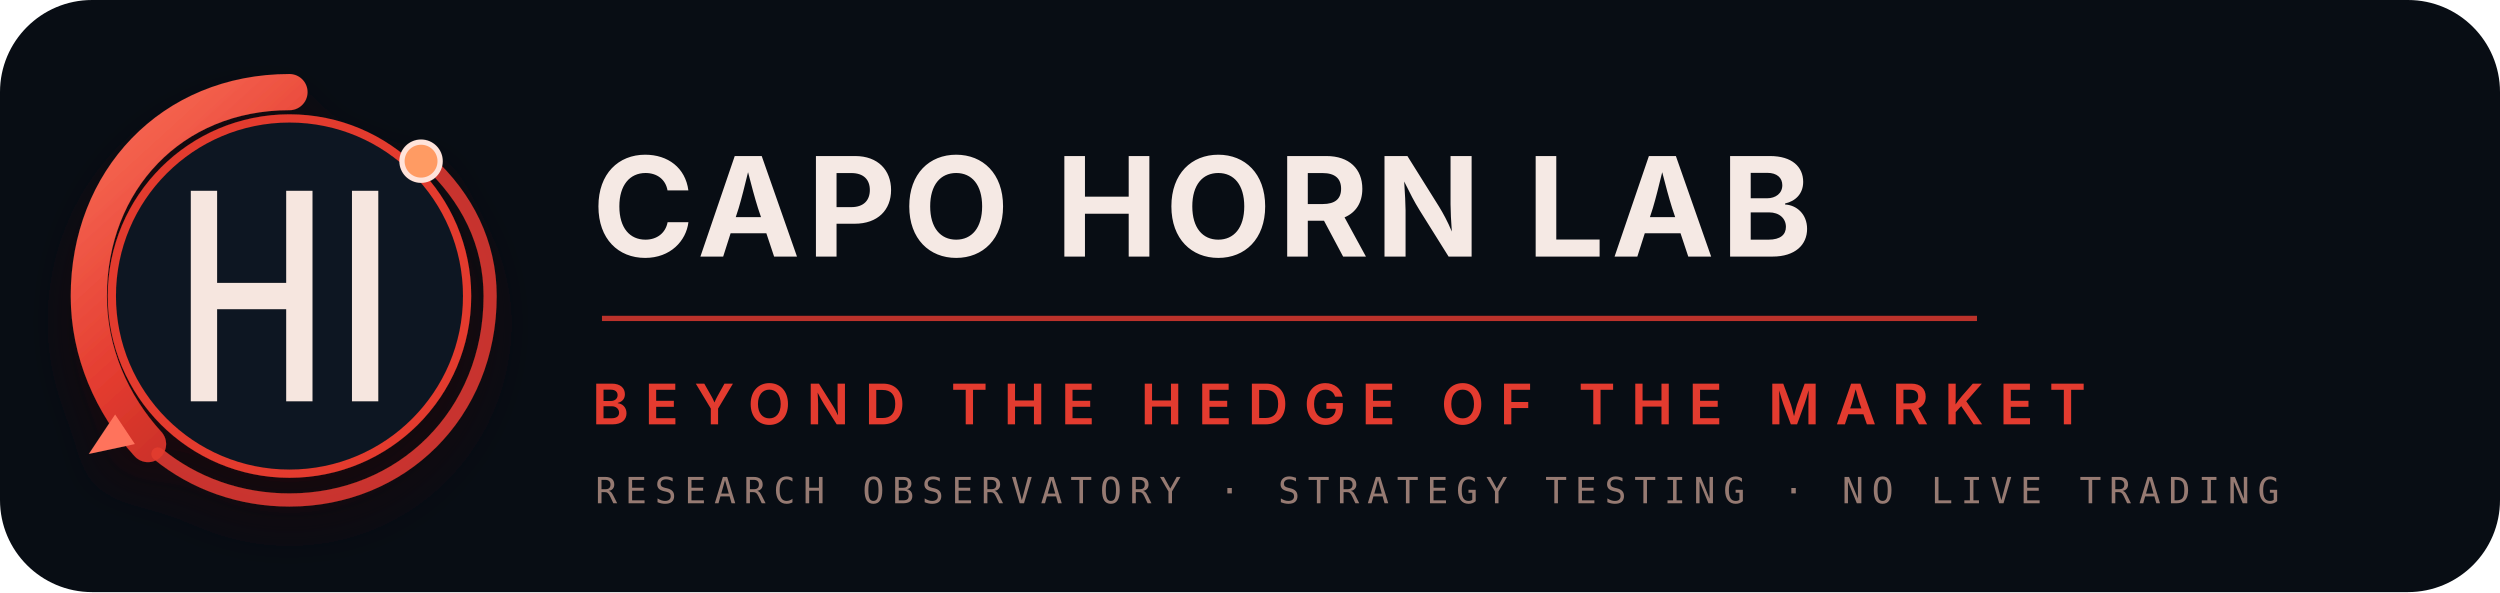
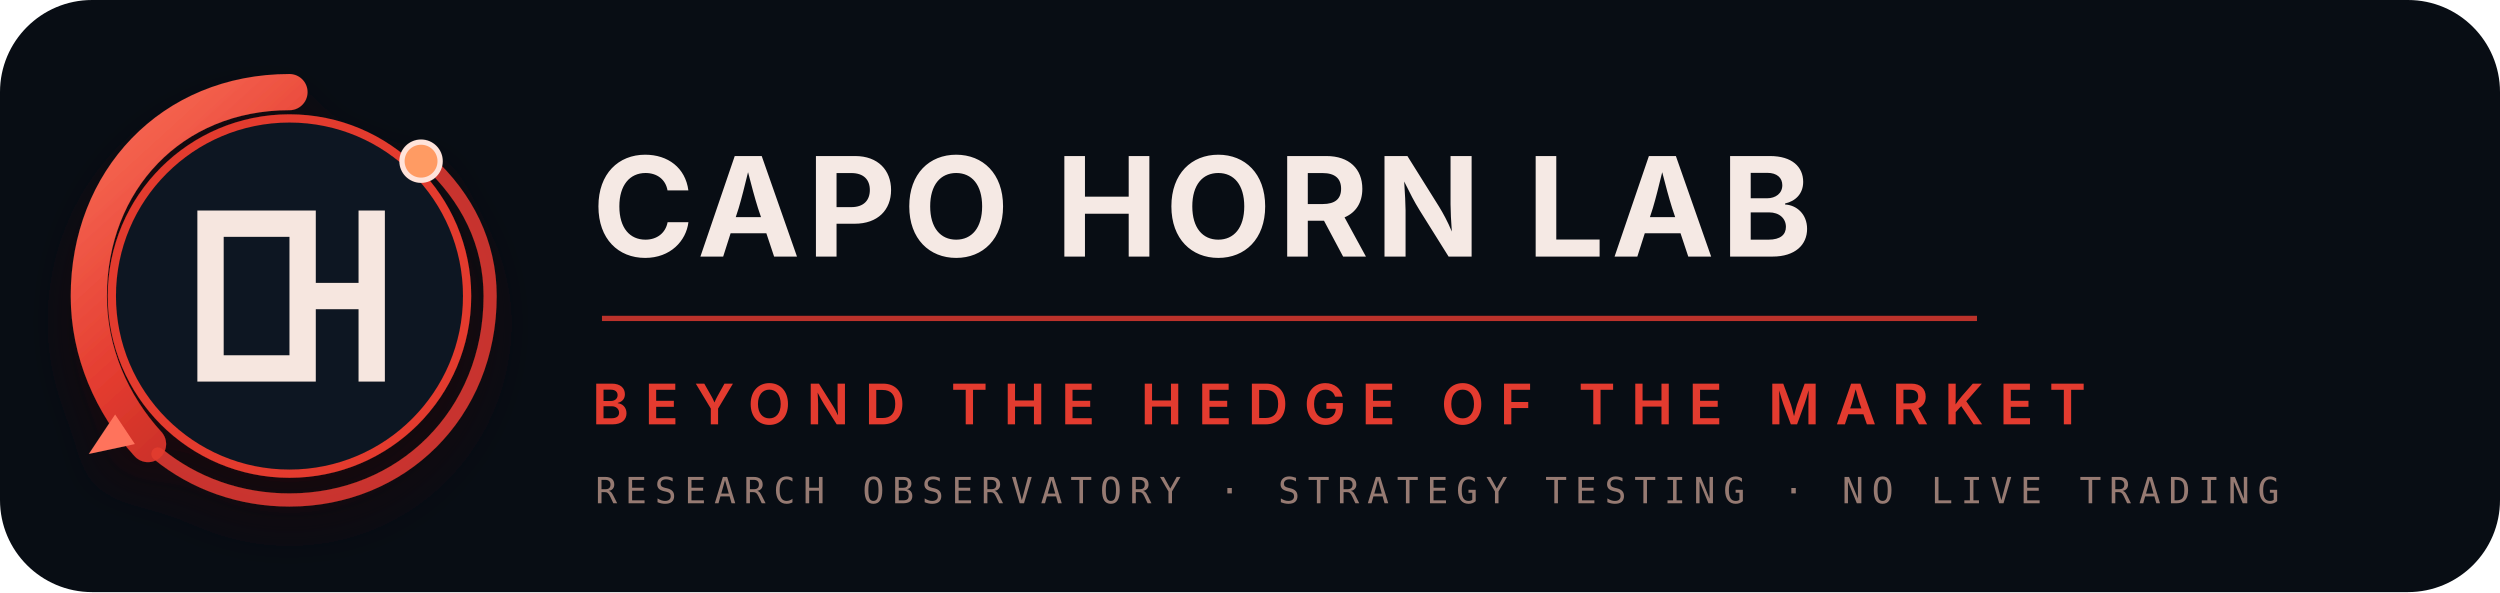
<svg xmlns="http://www.w3.org/2000/svg" viewBox="0 0 760 180" role="img" aria-labelledby="title desc">
  <defs>
    <linearGradient id="red" x1="18" y1="18" x2="142" y2="154" gradientUnits="userSpaceOnUse">
      <stop stop-color="#ff7b62" />
      <stop offset=".45" stop-color="#e33b2f" />
      <stop offset="1" stop-color="#8e1717" />
    </linearGradient>
    <filter id="soft" x="-30%" y="-30%" width="160%" height="160%">
      <feDropShadow dx="0" dy="8" stdDeviation="8" flood-color="#320c0b" flood-opacity=".42" />
    </filter>
  </defs>
  <rect width="760" height="180" rx="28" fill="#080d14" />
  <g filter="url(#soft)">
    <circle cx="88" cy="90" r="54" fill="#111822" stroke="#e33b2f" stroke-width="2.5" />
    <path d="M88 28c-36 0-61 27-61 62 0 17 7 33 18 45" fill="none" stroke="url(#red)" stroke-width="11" stroke-linecap="round" />
    <path d="M130 49c12 11 19 25 19 41 0 36-27 62-61 62-15 0-29-5-40-14" fill="none" stroke="#e33b2f" stroke-width="4" stroke-linecap="round" opacity=".86" />
    <circle cx="128" cy="49" r="5.8" fill="#ff9b64" stroke="#ffe3da" stroke-width="1.6" />
-     <path d="M62 62v56M62 90h27M91 62v56M111 62v56" fill="none" stroke="#f6e6df" stroke-width="8" stroke-linecap="square" />
+     <path d="M64 68v44M64 68h20M64 112h20M92 68v44M113 68v44M92 90h21" fill="none" stroke="#f6e6df" stroke-width="8" stroke-linecap="square" />
    <path d="M35 126l-8 12 14-3" fill="#ff735c" />
  </g>
  <g font-family="Inter, Arial, sans-serif">
    <text x="180" y="78" fill="#f5e9e4" font-size="42" font-weight="750" letter-spacing="2">CAPO HORN LAB</text>
    <rect x="183" y="96" width="418" height="1.6" fill="#e33b2f" opacity=".82" />
    <text x="180" y="129" fill="#e33b2f" font-size="17" font-weight="600" letter-spacing="4.8">BEYOND THE HEDGE OF THE MARKET</text>
    <text x="181" y="153" fill="#967a72" font-size="11" font-family="JetBrains Mono, Consolas, monospace" letter-spacing="2.4">RESEARCH OBSERVATORY · STRATEGY TESTING · NO LIVE TRADING</text>
  </g>
</svg>
